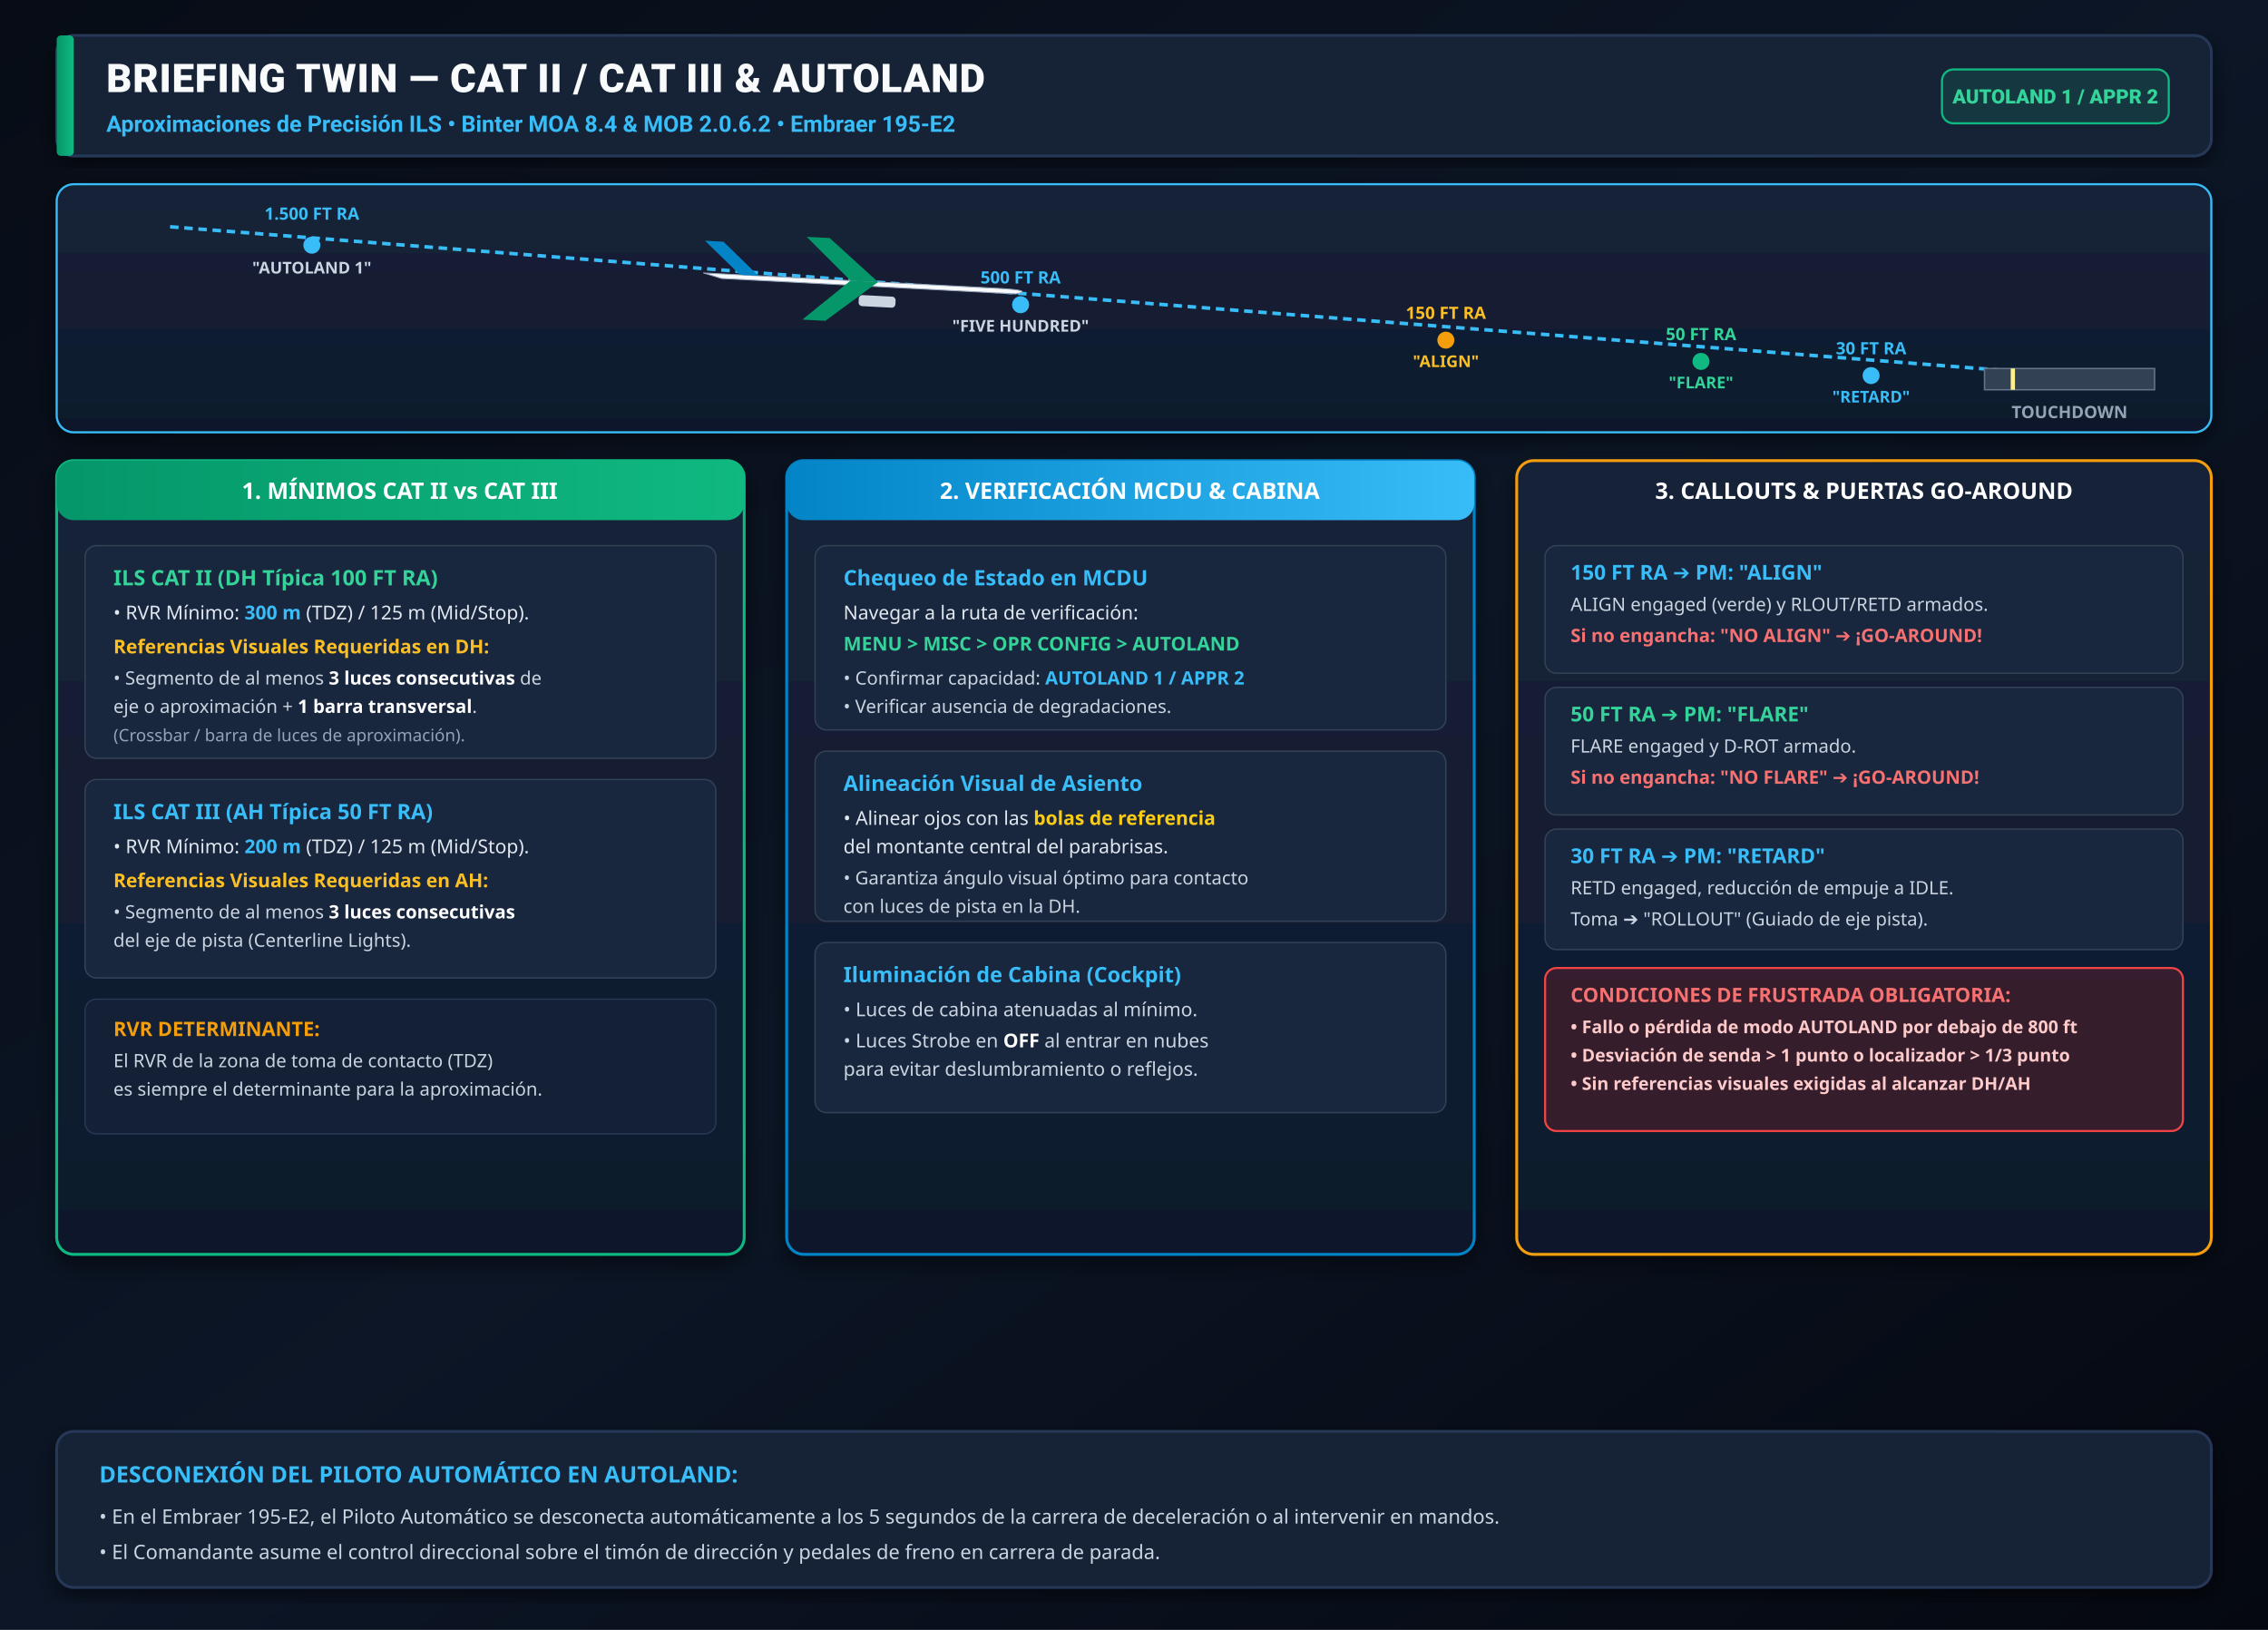
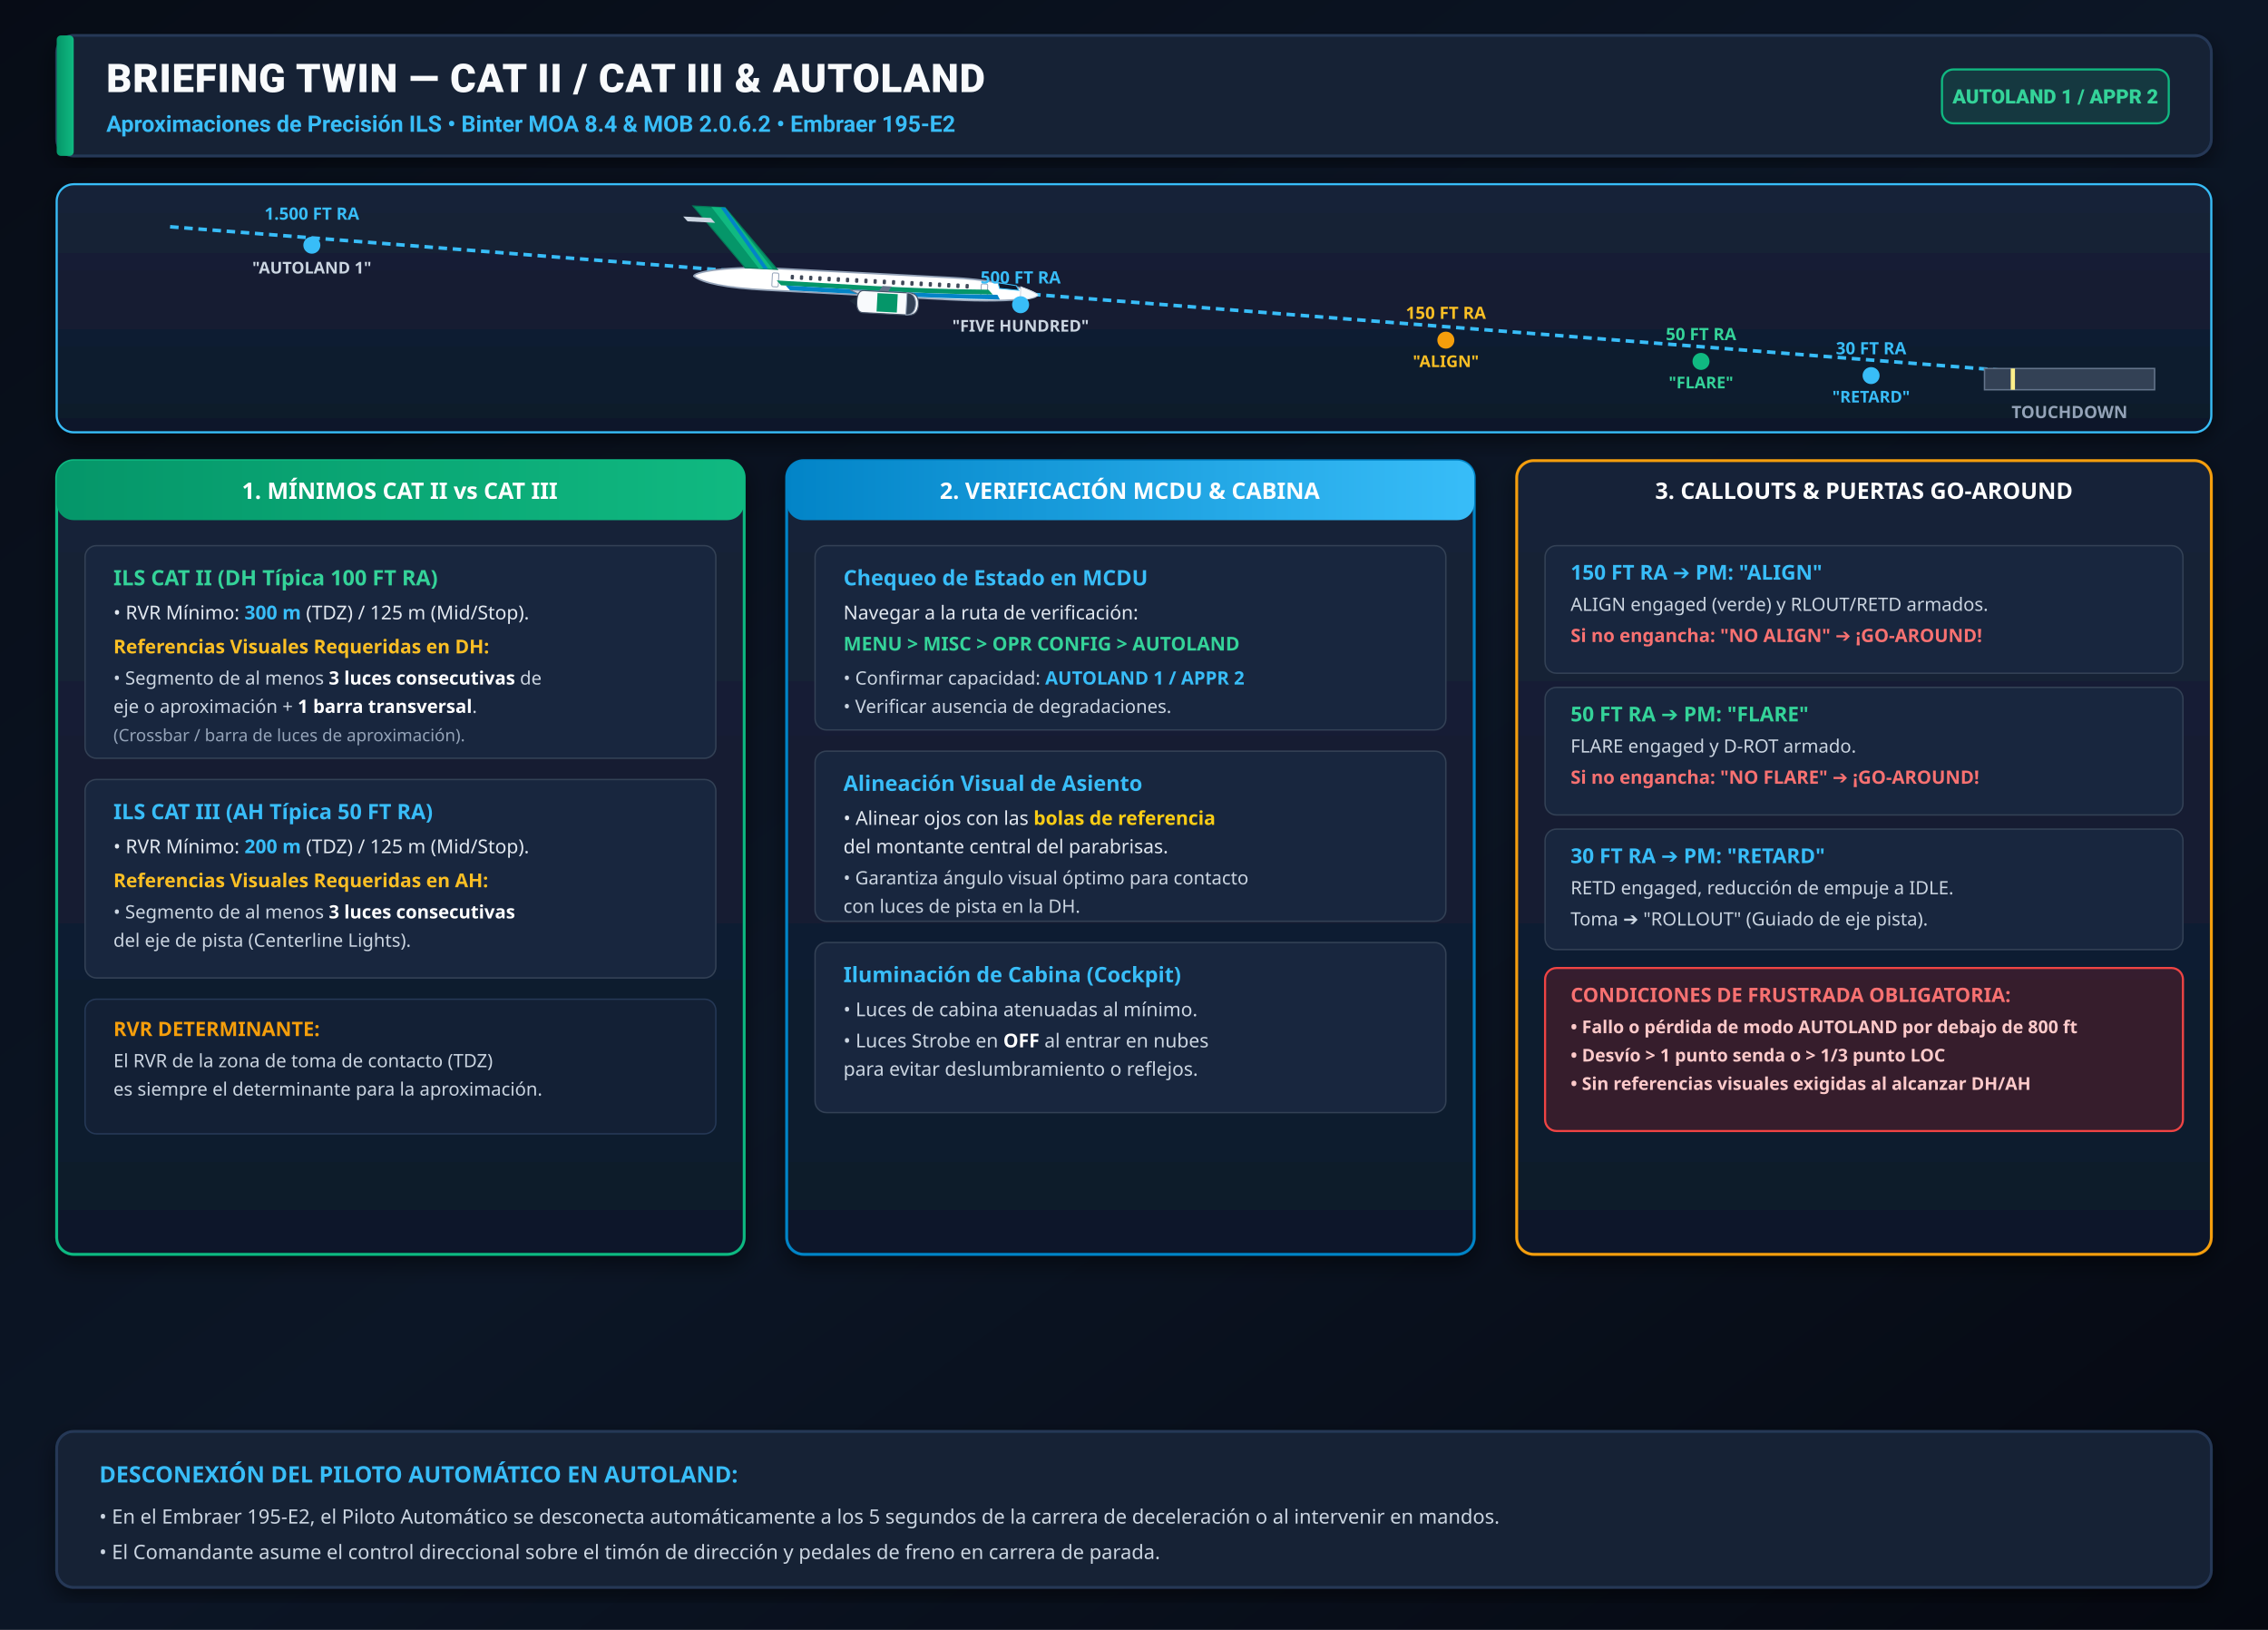
<svg xmlns="http://www.w3.org/2000/svg" viewBox="0 0 1600 1150" width="100%" height="100%">
  <defs>
    <linearGradient id="bgGrad" x1="0%" y1="0%" x2="100%" y2="100%">
      <stop offset="0%" stop-color="#070c16" />
      <stop offset="50%" stop-color="#0c1626" />
      <stop offset="100%" stop-color="#050810" />
    </linearGradient>
    <linearGradient id="cardGrad" x1="0%" y1="0%" x2="0%" y2="100%">
      <stop offset="0%" stop-color="#152238" />
      <stop offset="100%" stop-color="#0f192b" />
    </linearGradient>
    <linearGradient id="binterGreenGrad" x1="0%" y1="0%" x2="100%" y2="0%">
      <stop offset="0%" stop-color="#059669" />
      <stop offset="100%" stop-color="#10b981" />
    </linearGradient>
    <linearGradient id="binterBlueGrad" x1="0%" y1="0%" x2="100%" y2="0%">
      <stop offset="0%" stop-color="#0284c7" />
      <stop offset="100%" stop-color="#38bdf8" />
    </linearGradient>
    <linearGradient id="purpleGrad" x1="0%" y1="0%" x2="100%" y2="0%">
      <stop offset="0%" stop-color="#7c3aed" />
      <stop offset="100%" stop-color="#a855f7" />
    </linearGradient>
    <linearGradient id="redGrad" x1="0%" y1="0%" x2="100%" y2="0%">
      <stop offset="0%" stop-color="#dc2626" />
      <stop offset="100%" stop-color="#ef4444" />
    </linearGradient>
    <filter id="shadow" x="-10%" y="-10%" width="120%" height="120%">
      <feDropShadow dx="0" dy="6" stdDeviation="8" flood-color="#000000" flood-opacity="0.5" />
    </filter>
  </defs>
  <rect width="1600" height="1150" fill="url(#bgGrad)" />
  <g transform="translate(40, 25)">
    <rect width="1520" height="85" rx="12" fill="#132035" stroke="#253856" stroke-width="2" filter="url(#shadow)" />
    <rect width="12" height="85" fill="url(#binterGreenGrad)" rx="3" />
    <text x="35" y="40" font-family="-apple-system, BlinkMacSystemFont, 'Segoe UI', Roboto, sans-serif" font-size="28" font-weight="900" fill="#f8fafc" letter-spacing="0.5">
      BRIEFING TWIN — CAT II / CAT III &amp; AUTOLAND
    </text>
    <text x="35" y="68" font-family="-apple-system, BlinkMacSystemFont, 'Segoe UI', Roboto, sans-serif" font-size="16" font-weight="600" fill="#38bdf8">
      Aproximaciones de Precisión ILS • Binter MOA 8.4 &amp; MOB 2.0.6.2 • Embraer 195-E2
    </text>
    <rect x="1330" y="24" width="160" height="38" rx="8" fill="rgba(16, 185, 129, 0.15)" stroke="#10b981" stroke-width="1.5" />
    <text x="1410" y="48" font-family="-apple-system, BlinkMacSystemFont, 'Segoe UI', Roboto, sans-serif" font-size="14" font-weight="800" fill="#34d399" text-anchor="middle">
      AUTOLAND 1 / APPR 2
    </text>
  </g>
  <g transform="translate(40, 130)">
    <rect width="1520" height="175" rx="12" fill="url(#cardGrad)" stroke="#38bdf8" stroke-width="1.5" filter="url(#shadow)" />
    <line x1="80" y1="30" x2="1420" y2="135" stroke="#38bdf8" stroke-width="2.5" stroke-dasharray="6,4" />
    <rect x="1360" y="130" width="120" height="15" fill="#334155" stroke="#64748b" />
    <line x1="1380" y1="130" x2="1380" y2="145" stroke="#fef08a" stroke-width="3" />
    <text x="1420" y="165" font-family="sans-serif" font-size="12" font-weight="700" fill="#94a3b8" text-anchor="middle">TOUCHDOWN</text>
    <g transform="translate(560, 68) rotate(3) scale(0.65)">
-       <path d="M -160,0 L 160,0 Q 200,0 180,5 L -140,5 Z" fill="#f8fafc" stroke="#94a3b8" />
-       <path d="M 0,0 L -50,-45 L -25,-45 L 30,0 Z" fill="#059669" />
-       <path d="M 0,0 L -50,45 L -25,45 L 30,0 Z" fill="#059669" />
-       <path d="M -120,0 L -160,-35 L -140,-35 L -100,0 Z" fill="#0284c7" />
-       <rect x="10" y="15" width="40" height="12" rx="4" fill="#cbd5e1" />
+       <g id="realistic-e195-lateral">
+         <path d="M -170,4 C -170,0 -140,-8 -90,-9 L 110,-9 C 145,-9 175,-5 195,1 C 205,4 205,7 195,9 C 175,13 145,15 110,15 L -90,15 C -135,15 -160,11 -170,4 Z" fill="#ffffff" stroke="#94a3b8" stroke-width="1.8" />
+         <path d="M 185,-3 C 198,1 204,4 204,5 C 204,6 198,9 185,12 Z" fill="#f8fafc" stroke="#cbd5e1" stroke-width="1" />
+         <path d="M 160,-6 L 180,-4 L 183,1 L 162,0 Z" fill="#0f172a" stroke="#38bdf8" stroke-width="1" />
+         <g fill="#1e293b" opacity="0.85">
+           <rect x="-65" y="-3" width="3.5" height="5" rx="1.2" />
+           <rect x="-55" y="-3" width="3.5" height="5" rx="1.2" />
+           <rect x="-45" y="-3" width="3.5" height="5" rx="1.2" />
+           <rect x="-35" y="-3" width="3.5" height="5" rx="1.2" />
+           <rect x="-25" y="-3" width="3.5" height="5" rx="1.2" />
+           <rect x="-15" y="-3" width="3.5" height="5" rx="1.2" />
+           <rect x="-5" y="-3" width="3.5" height="5" rx="1.2" />
+           <rect x="5" y="-3" width="3.5" height="5" rx="1.2" />
+           <rect x="15" y="-3" width="3.5" height="5" rx="1.2" />
+           <rect x="25" y="-3" width="3.5" height="5" rx="1.2" />
+           <rect x="35" y="-3" width="3.5" height="5" rx="1.2" />
+           <rect x="45" y="-3" width="3.5" height="5" rx="1.2" />
+           <rect x="55" y="-3" width="3.5" height="5" rx="1.2" />
+           <rect x="65" y="-3" width="3.5" height="5" rx="1.2" />
+           <rect x="75" y="-3" width="3.5" height="5" rx="1.2" />
+           <rect x="85" y="-3" width="3.5" height="5" rx="1.2" />
+           <rect x="95" y="-3" width="3.5" height="5" rx="1.2" />
+           <rect x="105" y="-3" width="3.5" height="5" rx="1.2" />
+           <rect x="115" y="-3" width="3.5" height="5" rx="1.2" />
+           <rect x="125" y="-3" width="3.5" height="5" rx="1.2" />
+         </g>
+         <rect x="142" y="-4" width="7" height="15" rx="1.5" fill="none" stroke="#94a3b8" stroke-width="1" />
+         <rect x="-85" y="-4" width="7" height="15" rx="1.5" fill="none" stroke="#94a3b8" stroke-width="1" />
+         <path d="M -80,4 C -10,4 60,6 150,2 L 155,7 C 65,11 -5,9 -75,9 Z" fill="#059669" />
+         <path d="M -70,9 C 0,9 70,11 160,7 L 163,12 C 73,15 5,14 -65,14 Z" fill="#0284c7" />
+         <path d="M -115,-8 L -175,-72 L -140,-72 L -80,-8 Z" fill="#059669" stroke="#047857" stroke-width="1.2" />
+         <path d="M -155,-72 L -140,-72 L -85,-8 L -100,-8 Z" fill="#10b981" />
+         <path d="M -145,-72 L -140,-72 L -90,-8 L -95,-8 Z" fill="#0284c7" />
+         <path d="M -155,-60 L -185,-60 L -180,-55 L -150,-55 Z" fill="#cbd5e1" />
+         <path d="M 0,10 L 40,28 L 50,28 L 25,10 Z" fill="#cbd5e1" stroke="#64748b" stroke-width="1" />
+         <path d="M 35,4 L 45,4 L 40,12 L 30,12 Z" fill="#64748b" />
+         <path d="M 15,10 L 65,10 C 72,10 75,15 75,22 C 75,29 72,34 65,34 L 15,34 C 10,34 8,29 8,22 C 8,15 10,10 15,10 Z" fill="#f8fafc" stroke="#475569" stroke-width="1.2" />
+         <path d="M 62,10 C 68,10 72,14 72,22 C 72,30 68,34 62,34 Z" fill="#334155" stroke="#94a3b8" stroke-width="1" />
+         <path d="M 8,17 L 0,22 L 8,27 Z" fill="#1e293b" />
+         <path d="M 30,12 L 52,12 L 52,32 L 30,32 Z" fill="#059669" />
+       </g>
    </g>
    <g transform="translate(180, 25)">
      <circle cx="0" cy="18" r="6" fill="#38bdf8" />
      <text x="0" y="0" font-family="sans-serif" font-size="12" font-weight="800" fill="#38bdf8" text-anchor="middle">1.500 FT RA</text>
      <text x="0" y="38" font-family="sans-serif" font-size="11.5" font-weight="600" fill="#cbd5e1" text-anchor="middle">"AUTOLAND 1"</text>
    </g>
    <g transform="translate(680, 70)">
      <circle cx="0" cy="15" r="6" fill="#38bdf8" />
      <text x="0" y="0" font-family="sans-serif" font-size="12" font-weight="800" fill="#38bdf8" text-anchor="middle">500 FT RA</text>
      <text x="0" y="34" font-family="sans-serif" font-size="11.5" font-weight="600" fill="#cbd5e1" text-anchor="middle">"FIVE HUNDRED"</text>
    </g>
    <g transform="translate(980, 95)">
      <circle cx="0" cy="15" r="6" fill="#f59e0b" />
      <text x="0" y="0" font-family="sans-serif" font-size="12" font-weight="800" fill="#fbbf24" text-anchor="middle">150 FT RA</text>
      <text x="0" y="34" font-family="sans-serif" font-size="11.5" font-weight="700" fill="#fbbf24" text-anchor="middle">"ALIGN"</text>
    </g>
    <g transform="translate(1160, 110)">
      <circle cx="0" cy="15" r="6" fill="#10b981" />
      <text x="0" y="0" font-family="sans-serif" font-size="12" font-weight="800" fill="#34d399" text-anchor="middle">50 FT RA</text>
      <text x="0" y="34" font-family="sans-serif" font-size="11.5" font-weight="700" fill="#34d399" text-anchor="middle">"FLARE"</text>
    </g>
    <g transform="translate(1280, 120)">
      <circle cx="0" cy="15" r="6" fill="#38bdf8" />
      <text x="0" y="0" font-family="sans-serif" font-size="12" font-weight="800" fill="#38bdf8" text-anchor="middle">30 FT RA</text>
      <text x="0" y="34" font-family="sans-serif" font-size="11.5" font-weight="600" fill="#38bdf8" text-anchor="middle">"RETARD"</text>
    </g>
  </g>
  <g transform="translate(40, 325)">
    <g transform="translate(0, 0)">
      <rect width="485" height="560" rx="12" fill="url(#cardGrad)" stroke="#10b981" stroke-width="2" filter="url(#shadow)" />
      <rect width="485" height="42" rx="12" fill="url(#binterGreenGrad)" />
      <text x="242" y="27" font-family="sans-serif" font-size="16" font-weight="900" fill="#ffffff" text-anchor="middle">
        1. MÍNIMOS CAT II vs CAT III
      </text>
      <g transform="translate(20, 60)" font-family="sans-serif">
        <rect width="445" height="150" rx="8" fill="#18263e" stroke="#334155" stroke-width="1" />
        <text x="20" y="28" font-size="15" font-weight="800" fill="#34d399">ILS CAT II (DH Típica 100 FT RA)</text>
        <text x="20" y="52" font-size="13.5" font-weight="500" fill="#e2e8f0">• RVR Mínimo: <tspan font-weight="800" fill="#38bdf8">300 m</tspan> (TDZ) / 125 m (Mid/Stop).</text>
        <text x="20" y="76" font-size="13.5" font-weight="700" fill="#fbbf24">Referencias Visuales Requeridas en DH:</text>
        <text x="20" y="98" font-size="13" font-weight="500" fill="#cbd5e1">• Segmento de al menos <tspan font-weight="700" fill="#ffffff">3 luces consecutivas</tspan> de</text>
        <text x="20" y="118" font-size="13" font-weight="500" fill="#cbd5e1">eje o aproximación + <tspan font-weight="700" fill="#ffffff">1 barra transversal</tspan>.</text>
        <text x="20" y="138" font-size="12" font-weight="500" fill="#94a3b8">(Crossbar / barra de luces de aproximación).</text>
        <g transform="translate(0, 165)">
          <rect width="445" height="140" rx="8" fill="#18263e" stroke="#334155" stroke-width="1" />
          <text x="20" y="28" font-size="15" font-weight="800" fill="#38bdf8">ILS CAT III (AH Típica 50 FT RA)</text>
          <text x="20" y="52" font-size="13.5" font-weight="500" fill="#e2e8f0">• RVR Mínimo: <tspan font-weight="800" fill="#38bdf8">200 m</tspan> (TDZ) / 125 m (Mid/Stop).</text>
          <text x="20" y="76" font-size="13.5" font-weight="700" fill="#fbbf24">Referencias Visuales Requeridas en AH:</text>
          <text x="20" y="98" font-size="13" font-weight="500" fill="#cbd5e1">• Segmento de al menos <tspan font-weight="700" fill="#ffffff">3 luces consecutivas</tspan>
          </text>
          <text x="20" y="118" font-size="13" font-weight="500" fill="#cbd5e1">del eje de pista (Centerline Lights).</text>
        </g>
        <g transform="translate(0, 320)">
          <rect width="445" height="95" rx="8" fill="#132035" stroke="#253856" stroke-width="1" />
          <text x="20" y="26" font-size="14" font-weight="800" fill="#f59e0b">RVR DETERMINANTE:</text>
          <text x="20" y="48" font-size="13" font-weight="500" fill="#cbd5e1">El RVR de la zona de toma de contacto (TDZ)</text>
          <text x="20" y="68" font-size="13" font-weight="500" fill="#cbd5e1">es siempre el determinante para la aproximación.</text>
        </g>
      </g>
    </g>
    <g transform="translate(515, 0)">
      <rect width="485" height="560" rx="12" fill="url(#cardGrad)" stroke="#0284c7" stroke-width="2" filter="url(#shadow)" />
      <rect width="485" height="42" rx="12" fill="url(#binterBlueGrad)" />
      <text x="242" y="27" font-family="sans-serif" font-size="16" font-weight="900" fill="#ffffff" text-anchor="middle">
        2. VERIFICACIÓN MCDU &amp; CABINA
      </text>
      <g transform="translate(20, 60)" font-family="sans-serif">
        <rect width="445" height="130" rx="8" fill="#18263e" stroke="#334155" stroke-width="1" />
        <text x="20" y="28" font-size="15" font-weight="800" fill="#38bdf8">Chequeo de Estado en MCDU</text>
        <text x="20" y="52" font-size="13.5" font-weight="500" fill="#e2e8f0">Navegar a la ruta de verificación:</text>
        <text x="20" y="74" font-size="13.5" font-weight="700" fill="#34d399">MENU &gt; MISC &gt; OPR CONFIG &gt; AUTOLAND</text>
        <text x="20" y="98" font-size="13" font-weight="500" fill="#cbd5e1">• Confirmar capacidad: <tspan font-weight="800" fill="#38bdf8">AUTOLAND 1 / APPR 2</tspan>
        </text>
        <text x="20" y="118" font-size="13" font-weight="500" fill="#cbd5e1">• Verificar ausencia de degradaciones.</text>
        <g transform="translate(0, 145)">
          <rect width="445" height="120" rx="8" fill="#18263e" stroke="#334155" stroke-width="1" />
          <text x="20" y="28" font-size="15" font-weight="800" fill="#38bdf8">Alineación Visual de Asiento</text>
          <text x="20" y="52" font-size="13.5" font-weight="500" fill="#e2e8f0">• Alinear ojos con las <tspan font-weight="700" fill="#facc15">bolas de referencia</tspan>
          </text>
          <text x="20" y="72" font-size="13.5" font-weight="500" fill="#e2e8f0">del montante central del parabrisas.</text>
          <text x="20" y="94" font-size="13" font-weight="500" fill="#cbd5e1">• Garantiza ángulo visual óptimo para contacto</text>
          <text x="20" y="114" font-size="13" font-weight="500" fill="#cbd5e1">con luces de pista en la DH.</text>
        </g>
        <g transform="translate(0, 280)">
          <rect width="445" height="120" rx="8" fill="#18263e" stroke="#334155" stroke-width="1" />
          <text x="20" y="28" font-size="15" font-weight="800" fill="#38bdf8">Iluminación de Cabina (Cockpit)</text>
          <text x="20" y="52" font-size="13.5" font-weight="500" fill="#cbd5e1">• Luces de cabina atenuadas al mínimo.</text>
          <text x="20" y="74" font-size="13.5" font-weight="500" fill="#cbd5e1">• Luces Strobe en <tspan font-weight="700" fill="#ffffff">OFF</tspan> al entrar en nubes</text>
          <text x="20" y="94" font-size="13.5" font-weight="500" fill="#cbd5e1">para evitar deslumbramiento o reflejos.</text>
        </g>
      </g>
    </g>
    <g transform="translate(1030, 0)">
      <rect width="490" height="560" rx="12" fill="url(#cardGrad)" stroke="#f59e0b" stroke-width="2" filter="url(#shadow)" />
      <rect width="490" height="42" rx="12" fill="url(#goldGrad)" />
      <text x="245" y="27" font-family="sans-serif" font-size="16" font-weight="900" fill="#ffffff" text-anchor="middle">
        3. CALLOUTS &amp; PUERTAS GO-AROUND
      </text>
      <g transform="translate(20, 60)" font-family="sans-serif">
        <rect width="450" height="90" rx="8" fill="#18263e" stroke="#334155" stroke-width="1" />
        <text x="18" y="24" font-size="14.5" font-weight="800" fill="#38bdf8">150 FT RA ➔ PM: "ALIGN"</text>
        <text x="18" y="46" font-size="13" font-weight="500" fill="#cbd5e1">ALIGN engaged (verde) y RLOUT/RETD armados.</text>
        <text x="18" y="68" font-size="13" font-weight="700" fill="#f87171">Si no engancha: "NO ALIGN" ➔ ¡GO-AROUND!</text>
        <g transform="translate(0, 100)">
          <rect width="450" height="90" rx="8" fill="#18263e" stroke="#334155" stroke-width="1" />
          <text x="18" y="24" font-size="14.5" font-weight="800" fill="#34d399">50 FT RA ➔ PM: "FLARE"</text>
          <text x="18" y="46" font-size="13" font-weight="500" fill="#cbd5e1">FLARE engaged y D-ROT armado.</text>
          <text x="18" y="68" font-size="13" font-weight="700" fill="#f87171">Si no engancha: "NO FLARE" ➔ ¡GO-AROUND!</text>
        </g>
        <g transform="translate(0, 200)">
          <rect width="450" height="85" rx="8" fill="#18263e" stroke="#334155" stroke-width="1" />
          <text x="18" y="24" font-size="14.5" font-weight="800" fill="#38bdf8">30 FT RA ➔ PM: "RETARD"</text>
          <text x="18" y="46" font-size="13" font-weight="500" fill="#cbd5e1">RETD engaged, reducción de empuje a IDLE.</text>
          <text x="18" y="68" font-size="13" font-weight="500" fill="#cbd5e1">Toma ➔ "ROLLOUT" (Guiado de eje pista).</text>
        </g>
        <g transform="translate(0, 298)">
          <rect width="450" height="115" rx="8" fill="rgba(220, 38, 38, 0.2)" stroke="#ef4444" stroke-width="1.5" />
          <text x="18" y="24" font-size="14" font-weight="800" fill="#f87171">CONDICIONES DE FRUSTRADA OBLIGATORIA:</text>
          <text x="18" y="46" font-size="12.5" font-weight="600" fill="#fecaca">• Fallo o pérdida de modo AUTOLAND por debajo de 800 ft</text>
-           <text x="18" y="66" font-size="12.5" font-weight="600" fill="#fecaca">• Desviación de senda &gt; 1 punto o localizador &gt; 1/3 punto</text>
+           <text x="18" y="66" font-size="12.5" font-weight="600" fill="#fecaca">• Desvío &gt; 1 punto senda o &gt; 1/3 punto LOC</text>
          <text x="18" y="86" font-size="12.5" font-weight="600" fill="#fecaca">• Sin referencias visuales exigidas al alcanzar DH/AH</text>
        </g>
      </g>
    </g>
  </g>
  <g transform="translate(40, 1010)">
    <rect width="1520" height="110" rx="12" fill="#132035" stroke="#253856" stroke-width="2" filter="url(#shadow)" />
    <text x="30" y="36" font-family="sans-serif" font-size="16" font-weight="800" fill="#38bdf8">
      DESCONEXIÓN DEL PILOTO AUTOMÁTICO EN AUTOLAND:
    </text>
    <text x="30" y="65" font-family="sans-serif" font-size="14" font-weight="500" fill="#cbd5e1">
      • En el Embraer 195-E2, el Piloto Automático se desconecta automáticamente a los 5 segundos de la carrera de deceleración o al intervenir en mandos.
    </text>
    <text x="30" y="90" font-family="sans-serif" font-size="14" font-weight="500" fill="#cbd5e1">
      • El Comandante asume el control direccional sobre el timón de dirección y pedales de freno en carrera de parada.
    </text>
  </g>
</svg>
